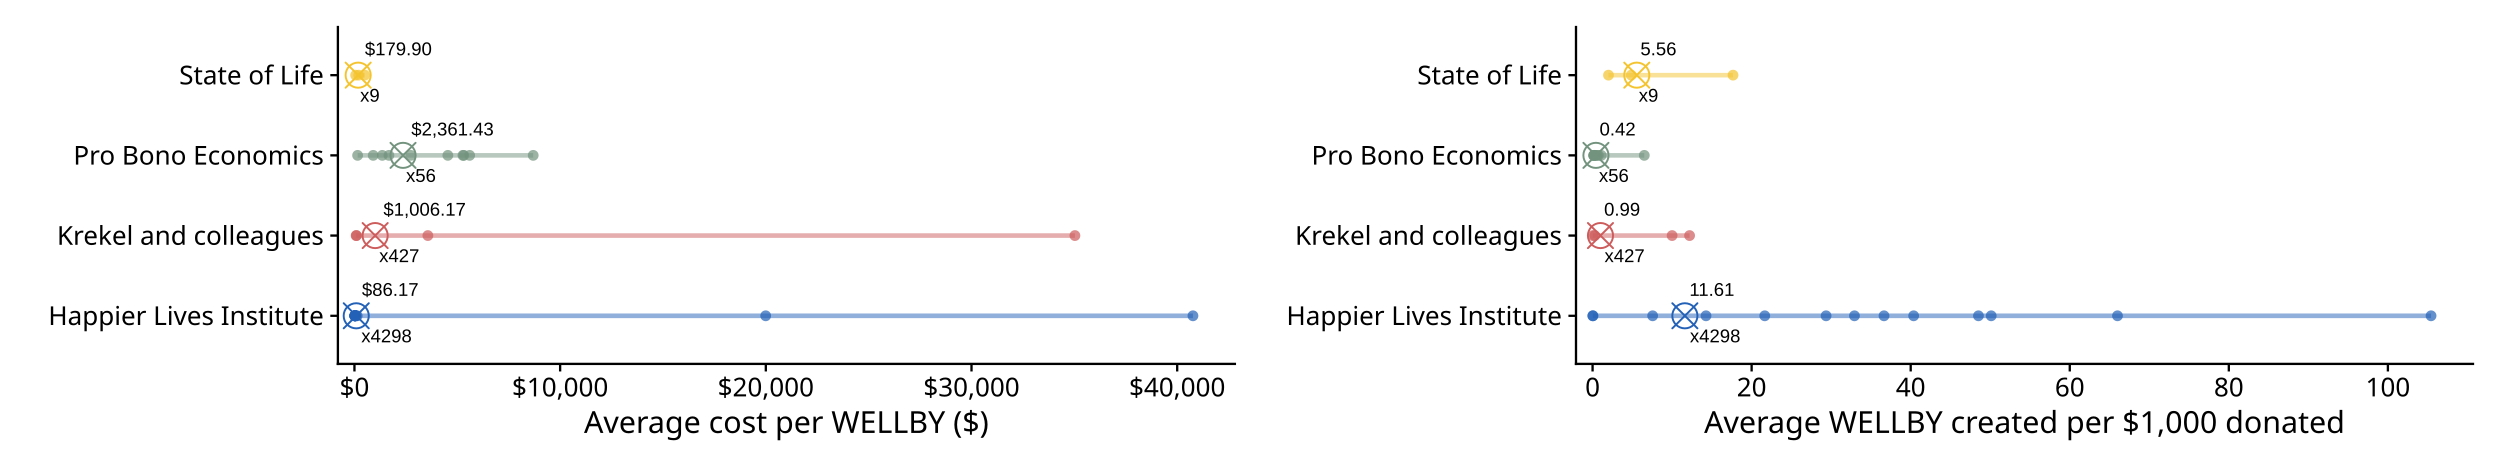
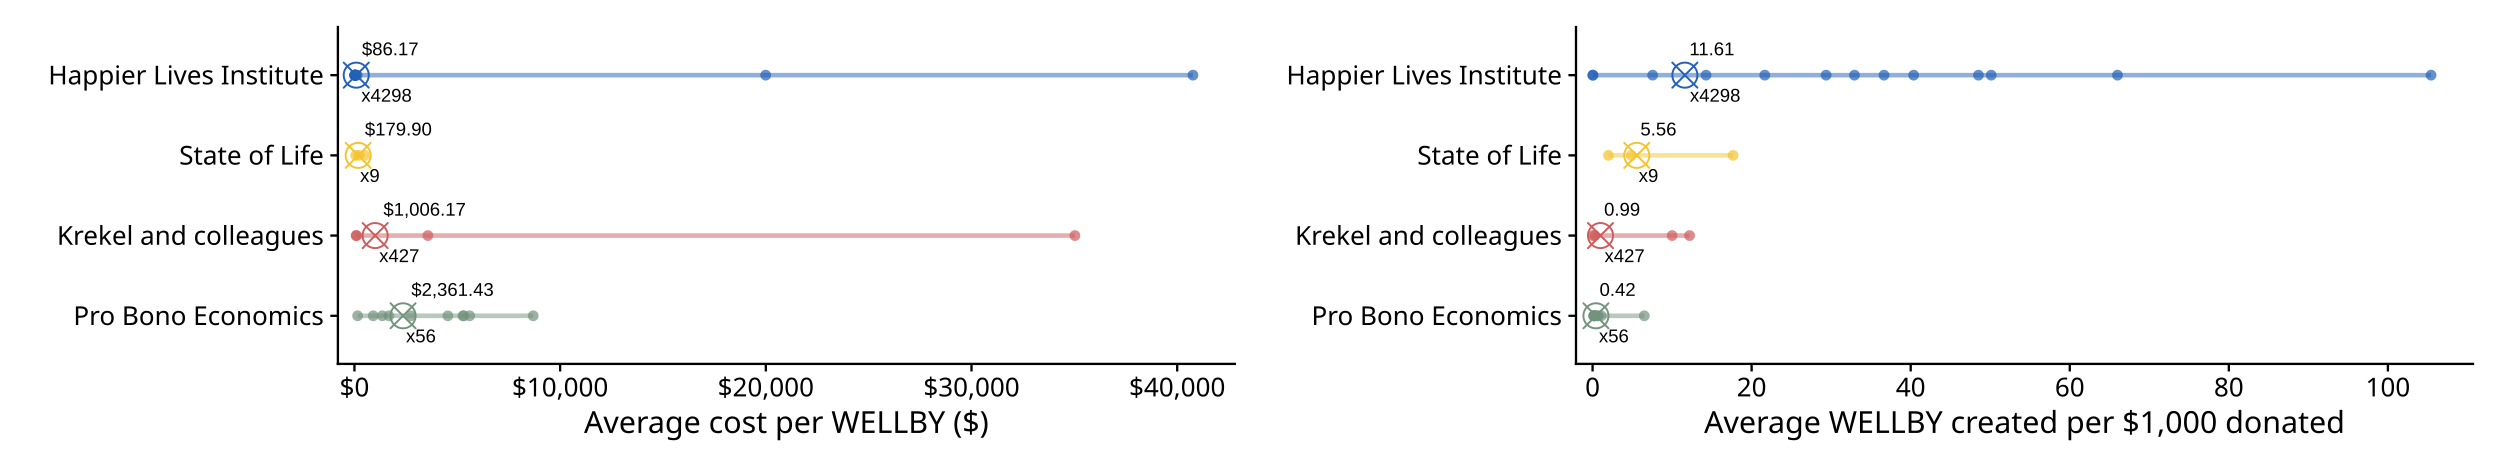
<svg xmlns="http://www.w3.org/2000/svg" role="img" aria-labelledby="evaluators_double-title" width="100%" viewBox="0 0 1152.00 216.00">
  <g class="svglite">
    <defs>
      <style type="text/css">
    .svglite line, .svglite polyline, .svglite polygon, .svglite path, .svglite rect, .svglite circle {
      fill: none;
      stroke: #000000;
      stroke-linecap: round;
      stroke-linejoin: round;
      stroke-miterlimit: 10.00;
    }
    .svglite text {
      white-space: pre;
    }
    .svglite g.glyphgroup path {
      fill: inherit;
      stroke: none;
    }
  </style>
    </defs>
    <rect width="100%" height="100%" style="stroke: none; fill: #FFFFFF;" />
    <defs>
      <clipPath id="cpMC4wMHwxMTUyLjAwfDAuMDB8MjE2LjAw">
        <rect x="0.00" y="0.00" width="1152.00" height="216.00" />
      </clipPath>
    </defs>
    <g clip-path="url(#cpMC4wMHwxMTUyLjAwfDAuMDB8MjE2LjAw)">
      <rect x="0.00" y="0.00" width="1152.00" height="216.00" style="stroke-width: 1.07; stroke: #FFFFFF; fill: #FFFFFF;" />
    </g>
    <defs>
      <clipPath id="cpMTU1LjcwfDExMzkuNTV8MTIuNDV8MTY3LjY5">
        <rect x="155.70" y="12.45" width="983.85" height="155.24" />
      </clipPath>
    </defs>
    <g clip-path="url(#cpMTU1LjcwfDExMzkuNTV8MTIuNDV8MTY3LjY5)">
</g>
    <g clip-path="url(#cpMC4wMHwxMTUyLjAwfDAuMDB8MjE2LjAw)">
</g>
    <defs>
      <clipPath id="cpNS40OHw1NzYuMDB8NS40OHwyMTAuNTI=">
        <rect x="5.48" y="5.48" width="570.52" height="205.04" />
      </clipPath>
    </defs>
    <g clip-path="url(#cpNS40OHw1NzYuMDB8NS40OHwyMTAuNTI=)">
      <rect x="5.48" y="5.48" width="570.52" height="205.04" style="stroke-width: 1.07; stroke: none; fill: #FFFFFF;" />
    </g>
    <g clip-path="url(#cpMC4wMHwxMTUyLjAwfDAuMDB8MjE2LjAw)">
</g>
    <defs>
      <clipPath id="cpNTc2LjAwfDExNDYuNTJ8NS40OHwyMTAuNTI=">
        <rect x="576.00" y="5.48" width="570.52" height="205.04" />
      </clipPath>
    </defs>
    <g clip-path="url(#cpNTc2LjAwfDExNDYuNTJ8NS40OHwyMTAuNTI=)">
      <rect x="576.00" y="5.48" width="570.52" height="205.04" style="stroke-width: 1.07; stroke: none; fill: #FFFFFF;" />
    </g>
    <g clip-path="url(#cpMC4wMHwxMTUyLjAwfDAuMDB8MjE2LjAw)">
</g>
    <defs>
      <clipPath id="cpMTU1LjcwfDU2OS4wM3wxMi40NXwxNjcuNjk=">
        <rect x="155.70" y="12.45" width="413.33" height="155.24" />
      </clipPath>
    </defs>
    <g clip-path="url(#cpMTU1LjcwfDU2OS4wM3wxMi40NXwxNjcuNjk=)">
      <rect x="155.70" y="12.45" width="413.33" height="155.24" style="stroke-width: 1.07; stroke: none; fill: #FFFFFF;" />
-       <circle cx="163.42" cy="145.52" r="2.49" style="stroke-width: 0.90; stroke: none; fill: #2361B7; fill-opacity: 0.70;" />
-       <circle cx="163.48" cy="145.52" r="2.49" style="stroke-width: 0.90; stroke: none; fill: #2361B7; fill-opacity: 0.70;" />
-       <circle cx="163.53" cy="145.52" r="2.49" style="stroke-width: 0.90; stroke: none; fill: #2361B7; fill-opacity: 0.70;" />
-       <circle cx="163.57" cy="145.52" r="2.49" style="stroke-width: 0.90; stroke: none; fill: #2361B7; fill-opacity: 0.70;" />
-       <circle cx="163.59" cy="145.52" r="2.49" style="stroke-width: 0.90; stroke: none; fill: #2361B7; fill-opacity: 0.70;" />
-       <circle cx="163.62" cy="145.52" r="2.49" style="stroke-width: 0.90; stroke: none; fill: #2361B7; fill-opacity: 0.70;" />
-       <circle cx="163.77" cy="145.52" r="2.49" style="stroke-width: 0.90; stroke: none; fill: #2361B7; fill-opacity: 0.70;" />
-       <circle cx="163.87" cy="34.63" r="2.49" style="stroke-width: 0.90; stroke: none; fill: #F4C430; fill-opacity: 0.70;" />
+       <circle cx="163.42" cy="34.63" r="2.49" style="stroke-width: 0.90; stroke: none; fill: #2361B7; fill-opacity: 0.70;" />
+       <circle cx="163.48" cy="34.63" r="2.49" style="stroke-width: 0.90; stroke: none; fill: #2361B7; fill-opacity: 0.70;" />
+       <circle cx="163.53" cy="34.63" r="2.49" style="stroke-width: 0.90; stroke: none; fill: #2361B7; fill-opacity: 0.70;" />
+       <circle cx="163.57" cy="34.63" r="2.49" style="stroke-width: 0.90; stroke: none; fill: #2361B7; fill-opacity: 0.70;" />
+       <circle cx="163.59" cy="34.63" r="2.49" style="stroke-width: 0.90; stroke: none; fill: #2361B7; fill-opacity: 0.70;" />
+       <circle cx="163.62" cy="34.63" r="2.49" style="stroke-width: 0.90; stroke: none; fill: #2361B7; fill-opacity: 0.70;" />
+       <circle cx="163.77" cy="34.63" r="2.49" style="stroke-width: 0.90; stroke: none; fill: #2361B7; fill-opacity: 0.70;" />
+       <circle cx="163.87" cy="71.59" r="2.49" style="stroke-width: 0.90; stroke: none; fill: #F4C430; fill-opacity: 0.70;" />
      <circle cx="164.11" cy="108.55" r="2.49" style="stroke-width: 0.90; stroke: none; fill: #CD5C5C; fill-opacity: 0.70;" />
      <circle cx="164.28" cy="108.55" r="2.49" style="stroke-width: 0.90; stroke: none; fill: #CD5C5C; fill-opacity: 0.70;" />
-       <circle cx="164.59" cy="145.52" r="2.49" style="stroke-width: 0.90; stroke: none; fill: #2361B7; fill-opacity: 0.70;" />
-       <circle cx="164.79" cy="71.59" r="2.49" style="stroke-width: 0.90; stroke: none; fill: #73937E; fill-opacity: 0.70;" />
-       <circle cx="165.28" cy="34.63" r="2.49" style="stroke-width: 0.90; stroke: none; fill: #F4C430; fill-opacity: 0.70;" />
-       <circle cx="168.07" cy="34.63" r="2.49" style="stroke-width: 0.90; stroke: none; fill: #F4C430; fill-opacity: 0.70;" />
-       <circle cx="171.97" cy="71.59" r="2.49" style="stroke-width: 0.90; stroke: none; fill: #73937E; fill-opacity: 0.70;" />
-       <circle cx="176.16" cy="71.59" r="2.49" style="stroke-width: 0.90; stroke: none; fill: #73937E; fill-opacity: 0.70;" />
-       <circle cx="179.21" cy="71.59" r="2.49" style="stroke-width: 0.90; stroke: none; fill: #73937E; fill-opacity: 0.70;" />
-       <circle cx="189.28" cy="71.59" r="2.49" style="stroke-width: 0.90; stroke: none; fill: #73937E; fill-opacity: 0.70;" />
+       <circle cx="164.59" cy="34.63" r="2.49" style="stroke-width: 0.90; stroke: none; fill: #2361B7; fill-opacity: 0.70;" />
+       <circle cx="164.79" cy="145.52" r="2.49" style="stroke-width: 0.90; stroke: none; fill: #73937E; fill-opacity: 0.70;" />
+       <circle cx="165.28" cy="71.59" r="2.49" style="stroke-width: 0.90; stroke: none; fill: #F4C430; fill-opacity: 0.70;" />
+       <circle cx="168.07" cy="71.59" r="2.49" style="stroke-width: 0.90; stroke: none; fill: #F4C430; fill-opacity: 0.70;" />
+       <circle cx="171.97" cy="145.52" r="2.49" style="stroke-width: 0.90; stroke: none; fill: #73937E; fill-opacity: 0.70;" />
+       <circle cx="176.16" cy="145.52" r="2.49" style="stroke-width: 0.90; stroke: none; fill: #73937E; fill-opacity: 0.70;" />
+       <circle cx="179.21" cy="145.52" r="2.49" style="stroke-width: 0.90; stroke: none; fill: #73937E; fill-opacity: 0.70;" />
+       <circle cx="189.28" cy="145.52" r="2.49" style="stroke-width: 0.90; stroke: none; fill: #73937E; fill-opacity: 0.70;" />
      <circle cx="197.16" cy="108.55" r="2.49" style="stroke-width: 0.90; stroke: none; fill: #CD5C5C; fill-opacity: 0.70;" />
-       <circle cx="206.37" cy="71.59" r="2.49" style="stroke-width: 0.90; stroke: none; fill: #73937E; fill-opacity: 0.70;" />
-       <circle cx="213.31" cy="71.59" r="2.49" style="stroke-width: 0.90; stroke: none; fill: #73937E; fill-opacity: 0.70;" />
-       <circle cx="213.73" cy="71.59" r="2.49" style="stroke-width: 0.90; stroke: none; fill: #73937E; fill-opacity: 0.70;" />
-       <circle cx="216.42" cy="71.59" r="2.49" style="stroke-width: 0.90; stroke: none; fill: #73937E; fill-opacity: 0.70;" />
-       <circle cx="245.70" cy="71.59" r="2.49" style="stroke-width: 0.90; stroke: none; fill: #73937E; fill-opacity: 0.70;" />
-       <circle cx="163.66" cy="145.52" r="2.49" style="stroke-width: 0.90; stroke: none; fill: #2361B7; fill-opacity: 0.70;" />
-       <circle cx="164.00" cy="145.52" r="2.49" style="stroke-width: 0.90; stroke: none; fill: #2361B7; fill-opacity: 0.70;" />
-       <circle cx="352.83" cy="145.52" r="2.49" style="stroke-width: 0.90; stroke: none; fill: #2361B7; fill-opacity: 0.70;" />
+       <circle cx="206.37" cy="145.52" r="2.49" style="stroke-width: 0.90; stroke: none; fill: #73937E; fill-opacity: 0.70;" />
+       <circle cx="213.31" cy="145.52" r="2.49" style="stroke-width: 0.90; stroke: none; fill: #73937E; fill-opacity: 0.70;" />
+       <circle cx="213.73" cy="145.52" r="2.49" style="stroke-width: 0.90; stroke: none; fill: #73937E; fill-opacity: 0.70;" />
+       <circle cx="216.42" cy="145.52" r="2.49" style="stroke-width: 0.90; stroke: none; fill: #73937E; fill-opacity: 0.70;" />
+       <circle cx="245.70" cy="145.52" r="2.49" style="stroke-width: 0.90; stroke: none; fill: #73937E; fill-opacity: 0.70;" />
+       <circle cx="163.66" cy="34.63" r="2.49" style="stroke-width: 0.90; stroke: none; fill: #2361B7; fill-opacity: 0.70;" />
+       <circle cx="164.00" cy="34.63" r="2.49" style="stroke-width: 0.90; stroke: none; fill: #2361B7; fill-opacity: 0.70;" />
+       <circle cx="352.83" cy="34.63" r="2.49" style="stroke-width: 0.90; stroke: none; fill: #2361B7; fill-opacity: 0.70;" />
      <circle cx="495.32" cy="108.55" r="2.49" style="stroke-width: 0.90; stroke: none; fill: #CD5C5C; fill-opacity: 0.70;" />
-       <circle cx="549.71" cy="145.52" r="2.49" style="stroke-width: 0.90; stroke: none; fill: #2361B7; fill-opacity: 0.70;" />
-       <circle cx="163.52" cy="145.52" r="2.49" style="stroke-width: 0.90; stroke: none; fill: #2361B7; fill-opacity: 0.70;" />
-       <line x1="163.42" y1="145.52" x2="549.71" y2="145.52" style="stroke-width: 2.13; stroke: #2361B7; stroke-opacity: 0.50; stroke-linecap: butt;" />
-       <line x1="163.87" y1="34.63" x2="168.07" y2="34.63" style="stroke-width: 2.13; stroke: #F4C430; stroke-opacity: 0.50; stroke-linecap: butt;" />
+       <circle cx="549.71" cy="34.63" r="2.49" style="stroke-width: 0.90; stroke: none; fill: #2361B7; fill-opacity: 0.70;" />
+       <circle cx="163.52" cy="34.63" r="2.49" style="stroke-width: 0.90; stroke: none; fill: #2361B7; fill-opacity: 0.70;" />
+       <line x1="163.42" y1="34.63" x2="549.71" y2="34.63" style="stroke-width: 2.13; stroke: #2361B7; stroke-opacity: 0.50; stroke-linecap: butt;" />
+       <line x1="163.87" y1="71.59" x2="168.07" y2="71.59" style="stroke-width: 2.13; stroke: #F4C430; stroke-opacity: 0.50; stroke-linecap: butt;" />
      <line x1="164.11" y1="108.55" x2="495.32" y2="108.55" style="stroke-width: 2.13; stroke: #CD5C5C; stroke-opacity: 0.50; stroke-linecap: butt;" />
-       <line x1="164.79" y1="71.59" x2="245.70" y2="71.59" style="stroke-width: 2.13; stroke: #73937E; stroke-opacity: 0.50; stroke-linecap: butt;" />
-       <circle cx="164.15" cy="145.52" r="5.79" style="stroke-width: 0.90; stroke: #2361B7;" />
-       <line x1="158.37" y1="151.30" x2="169.94" y2="139.73" style="stroke-width: 0.90; stroke: #2361B7;" />
-       <line x1="158.37" y1="139.73" x2="169.94" y2="151.30" style="stroke-width: 0.90; stroke: #2361B7;" />
-       <circle cx="165.04" cy="34.63" r="5.79" style="stroke-width: 0.90; stroke: #F4C430;" />
-       <line x1="159.25" y1="40.42" x2="170.83" y2="28.84" style="stroke-width: 0.90; stroke: #F4C430;" />
-       <line x1="159.25" y1="28.84" x2="170.83" y2="40.42" style="stroke-width: 0.90; stroke: #F4C430;" />
+       <line x1="164.79" y1="145.52" x2="245.70" y2="145.52" style="stroke-width: 2.13; stroke: #73937E; stroke-opacity: 0.50; stroke-linecap: butt;" />
+       <circle cx="164.15" cy="34.63" r="5.79" style="stroke-width: 0.90; stroke: #2361B7;" />
+       <line x1="158.37" y1="40.42" x2="169.94" y2="28.84" style="stroke-width: 0.90; stroke: #2361B7;" />
+       <line x1="158.37" y1="28.84" x2="169.94" y2="40.42" style="stroke-width: 0.90; stroke: #2361B7;" />
+       <circle cx="165.04" cy="71.59" r="5.79" style="stroke-width: 0.90; stroke: #F4C430;" />
+       <line x1="159.25" y1="77.38" x2="170.83" y2="65.81" style="stroke-width: 0.90; stroke: #F4C430;" />
+       <line x1="159.25" y1="65.81" x2="170.83" y2="77.38" style="stroke-width: 0.90; stroke: #F4C430;" />
      <circle cx="172.87" cy="108.55" r="5.79" style="stroke-width: 0.90; stroke: #CD5C5C;" />
      <line x1="167.09" y1="114.34" x2="178.66" y2="102.77" style="stroke-width: 0.90; stroke: #CD5C5C;" />
      <line x1="167.09" y1="102.77" x2="178.66" y2="114.34" style="stroke-width: 0.90; stroke: #CD5C5C;" />
-       <circle cx="185.72" cy="71.59" r="5.79" style="stroke-width: 0.90; stroke: #73937E;" />
-       <line x1="179.93" y1="77.38" x2="191.50" y2="65.81" style="stroke-width: 0.90; stroke: #73937E;" />
-       <line x1="179.93" y1="65.81" x2="191.50" y2="77.38" style="stroke-width: 0.90; stroke: #73937E;" />
-       <text x="166.76" y="136.35" style="font-size: 8.54px; font-family: &quot;Arial&quot;;" textLength="26.12px" lengthAdjust="spacingAndGlyphs">$86.17</text>
-       <text x="168.13" y="25.46" style="font-size: 8.54px; font-family: &quot;Arial&quot;;" textLength="30.88px" lengthAdjust="spacingAndGlyphs">$179.90</text>
+       <circle cx="185.72" cy="145.52" r="5.79" style="stroke-width: 0.90; stroke: #73937E;" />
+       <line x1="179.93" y1="151.30" x2="191.50" y2="139.73" style="stroke-width: 0.90; stroke: #73937E;" />
+       <line x1="179.93" y1="139.73" x2="191.50" y2="151.30" style="stroke-width: 0.90; stroke: #73937E;" />
+       <text x="166.76" y="25.46" style="font-size: 8.54px; font-family: &quot;Arial&quot;;" textLength="26.12px" lengthAdjust="spacingAndGlyphs">$86.17</text>
+       <text x="168.13" y="62.42" style="font-size: 8.54px; font-family: &quot;Arial&quot;;" textLength="30.88px" lengthAdjust="spacingAndGlyphs">$179.90</text>
      <text x="176.67" y="99.38" style="font-size: 8.54px; font-family: &quot;Arial&quot;;" textLength="38.00px" lengthAdjust="spacingAndGlyphs">$1,006.17</text>
-       <text x="189.52" y="62.42" style="font-size: 8.54px; font-family: &quot;Arial&quot;;" textLength="38.00px" lengthAdjust="spacingAndGlyphs">$2,361.43</text>
-       <text x="166.48" y="157.74" style="font-size: 8.54px; font-family: &quot;Arial&quot;;" textLength="23.27px" lengthAdjust="spacingAndGlyphs">x4298</text>
-       <text x="165.94" y="46.86" style="font-size: 8.54px; font-family: &quot;Arial&quot;;" textLength="9.02px" lengthAdjust="spacingAndGlyphs">x9</text>
+       <text x="189.52" y="136.35" style="font-size: 8.54px; font-family: &quot;Arial&quot;;" textLength="38.00px" lengthAdjust="spacingAndGlyphs">$2,361.43</text>
+       <text x="166.48" y="46.86" style="font-size: 8.54px; font-family: &quot;Arial&quot;;" textLength="23.27px" lengthAdjust="spacingAndGlyphs">x4298</text>
+       <text x="165.94" y="83.82" style="font-size: 8.54px; font-family: &quot;Arial&quot;;" textLength="9.02px" lengthAdjust="spacingAndGlyphs">x9</text>
      <text x="174.72" y="120.78" style="font-size: 8.54px; font-family: &quot;Arial&quot;;" textLength="18.52px" lengthAdjust="spacingAndGlyphs">x427</text>
-       <text x="187.09" y="83.82" style="font-size: 8.54px; font-family: &quot;Arial&quot;;" textLength="13.77px" lengthAdjust="spacingAndGlyphs">x56</text>
+       <text x="187.09" y="157.74" style="font-size: 8.54px; font-family: &quot;Arial&quot;;" textLength="13.77px" lengthAdjust="spacingAndGlyphs">x56</text>
    </g>
    <g clip-path="url(#cpMC4wMHwxMTUyLjAwfDAuMDB8MjE2LjAw)">
      <polyline points="155.70,167.69 155.70,12.45 " style="stroke-width: 1.07; stroke-linecap: square;" />
-       <text x="149.22" y="149.76" text-anchor="end" style="font-size: 12.00px; font-family: &quot;Avenir&quot;;" textLength="119.34px" lengthAdjust="spacingAndGlyphs">Happier Lives Institute</text>
+       <text x="149.22" y="149.76" text-anchor="end" style="font-size: 12.00px; font-family: &quot;Avenir&quot;;" textLength="110.67px" lengthAdjust="spacingAndGlyphs">Pro Bono Economics</text>
      <text x="149.22" y="112.80" text-anchor="end" style="font-size: 12.00px; font-family: &quot;Avenir&quot;;" textLength="117.58px" lengthAdjust="spacingAndGlyphs">Krekel and colleagues</text>
-       <text x="149.22" y="75.84" text-anchor="end" style="font-size: 12.00px; font-family: &quot;Avenir&quot;;" textLength="110.67px" lengthAdjust="spacingAndGlyphs">Pro Bono Economics</text>
-       <text x="149.22" y="38.88" text-anchor="end" style="font-size: 12.00px; font-family: &quot;Avenir&quot;;" textLength="63.98px" lengthAdjust="spacingAndGlyphs">State of Life</text>
+       <text x="149.22" y="75.84" text-anchor="end" style="font-size: 12.00px; font-family: &quot;Avenir&quot;;" textLength="63.98px" lengthAdjust="spacingAndGlyphs">State of Life</text>
+       <text x="149.22" y="38.88" text-anchor="end" style="font-size: 12.00px; font-family: &quot;Avenir&quot;;" textLength="119.34px" lengthAdjust="spacingAndGlyphs">Happier Lives Institute</text>
      <polyline points="152.21,145.52 155.70,145.52 " style="stroke-width: 1.07; stroke-linecap: butt;" />
      <polyline points="152.21,108.55 155.70,108.55 " style="stroke-width: 1.07; stroke-linecap: butt;" />
      <polyline points="152.21,71.59 155.70,71.59 " style="stroke-width: 1.07; stroke-linecap: butt;" />
      <polyline points="152.21,34.63 155.70,34.63 " style="stroke-width: 1.07; stroke-linecap: butt;" />
      <polyline points="155.70,167.69 569.03,167.69 " style="stroke-width: 1.07; stroke-linecap: square;" />
      <polyline points="163.33,171.18 163.33,167.69 " style="stroke-width: 1.07; stroke-linecap: butt;" />
      <polyline points="258.11,171.18 258.11,167.69 " style="stroke-width: 1.07; stroke-linecap: butt;" />
      <polyline points="352.89,171.18 352.89,167.69 " style="stroke-width: 1.07; stroke-linecap: butt;" />
      <polyline points="447.67,171.18 447.67,167.69 " style="stroke-width: 1.07; stroke-linecap: butt;" />
      <polyline points="542.45,171.18 542.45,167.69 " style="stroke-width: 1.07; stroke-linecap: butt;" />
      <text x="163.33" y="182.66" text-anchor="middle" style="font-size: 12.00px; font-family: &quot;Avenir&quot;;" textLength="13.34px" lengthAdjust="spacingAndGlyphs">$0</text>
      <text x="258.11" y="182.66" text-anchor="middle" style="font-size: 12.00px; font-family: &quot;Avenir&quot;;" textLength="43.38px" lengthAdjust="spacingAndGlyphs">$10,000</text>
      <text x="352.89" y="182.66" text-anchor="middle" style="font-size: 12.00px; font-family: &quot;Avenir&quot;;" textLength="43.38px" lengthAdjust="spacingAndGlyphs">$20,000</text>
      <text x="447.67" y="182.66" text-anchor="middle" style="font-size: 12.00px; font-family: &quot;Avenir&quot;;" textLength="43.38px" lengthAdjust="spacingAndGlyphs">$30,000</text>
      <text x="542.45" y="182.66" text-anchor="middle" style="font-size: 12.00px; font-family: &quot;Avenir&quot;;" textLength="43.38px" lengthAdjust="spacingAndGlyphs">$40,000</text>
      <text x="362.36" y="199.51" text-anchor="middle" style="font-size: 14.00px; font-family: &quot;Avenir&quot;;" textLength="181.73px" lengthAdjust="spacingAndGlyphs">Average cost per WELLBY ($)</text>
    </g>
    <defs>
      <clipPath id="cpNzI2LjIyfDExMzkuNTV8MTIuNDV8MTY3LjY5">
        <rect x="726.22" y="12.45" width="413.33" height="155.24" />
      </clipPath>
    </defs>
    <g clip-path="url(#cpNzI2LjIyfDExMzkuNTV8MTIuNDV8MTY3LjY5)">
      <rect x="726.22" y="12.45" width="413.33" height="155.24" style="stroke-width: 1.07; stroke: none; fill: #FFFFFF;" />
-       <circle cx="1120.23" cy="145.52" r="2.49" style="stroke-width: 0.90; stroke: none; fill: #2361B7; fill-opacity: 0.70;" />
-       <circle cx="975.74" cy="145.52" r="2.49" style="stroke-width: 0.90; stroke: none; fill: #2361B7; fill-opacity: 0.70;" />
-       <circle cx="911.67" cy="145.52" r="2.49" style="stroke-width: 0.90; stroke: none; fill: #2361B7; fill-opacity: 0.70;" />
-       <circle cx="881.81" cy="145.52" r="2.49" style="stroke-width: 0.90; stroke: none; fill: #2361B7; fill-opacity: 0.70;" />
-       <circle cx="868.15" cy="145.52" r="2.49" style="stroke-width: 0.90; stroke: none; fill: #2361B7; fill-opacity: 0.70;" />
-       <circle cx="854.53" cy="145.52" r="2.49" style="stroke-width: 0.90; stroke: none; fill: #2361B7; fill-opacity: 0.70;" />
-       <circle cx="813.20" cy="145.52" r="2.49" style="stroke-width: 0.90; stroke: none; fill: #2361B7; fill-opacity: 0.70;" />
-       <circle cx="798.58" cy="34.63" r="2.49" style="stroke-width: 0.90; stroke: none; fill: #F4C430; fill-opacity: 0.70;" />
+       <circle cx="1120.23" cy="34.63" r="2.49" style="stroke-width: 0.90; stroke: none; fill: #2361B7; fill-opacity: 0.70;" />
+       <circle cx="975.74" cy="34.63" r="2.49" style="stroke-width: 0.90; stroke: none; fill: #2361B7; fill-opacity: 0.70;" />
+       <circle cx="911.67" cy="34.63" r="2.49" style="stroke-width: 0.90; stroke: none; fill: #2361B7; fill-opacity: 0.70;" />
+       <circle cx="881.81" cy="34.63" r="2.49" style="stroke-width: 0.90; stroke: none; fill: #2361B7; fill-opacity: 0.70;" />
+       <circle cx="868.15" cy="34.63" r="2.49" style="stroke-width: 0.90; stroke: none; fill: #2361B7; fill-opacity: 0.70;" />
+       <circle cx="854.53" cy="34.63" r="2.49" style="stroke-width: 0.90; stroke: none; fill: #2361B7; fill-opacity: 0.70;" />
+       <circle cx="813.20" cy="34.63" r="2.49" style="stroke-width: 0.90; stroke: none; fill: #2361B7; fill-opacity: 0.70;" />
+       <circle cx="798.58" cy="71.59" r="2.49" style="stroke-width: 0.90; stroke: none; fill: #F4C430; fill-opacity: 0.70;" />
      <circle cx="778.56" cy="108.55" r="2.49" style="stroke-width: 0.90; stroke: none; fill: #CD5C5C; fill-opacity: 0.70;" />
      <circle cx="770.50" cy="108.55" r="2.49" style="stroke-width: 0.90; stroke: none; fill: #CD5C5C; fill-opacity: 0.70;" />
-       <circle cx="761.54" cy="145.52" r="2.49" style="stroke-width: 0.90; stroke: none; fill: #2361B7; fill-opacity: 0.70;" />
-       <circle cx="757.68" cy="71.59" r="2.49" style="stroke-width: 0.90; stroke: none; fill: #73937E; fill-opacity: 0.70;" />
-       <circle cx="751.67" cy="34.63" r="2.49" style="stroke-width: 0.90; stroke: none; fill: #F4C430; fill-opacity: 0.70;" />
-       <circle cx="741.19" cy="34.63" r="2.49" style="stroke-width: 0.90; stroke: none; fill: #F4C430; fill-opacity: 0.70;" />
-       <circle cx="737.88" cy="71.59" r="2.49" style="stroke-width: 0.90; stroke: none; fill: #73937E; fill-opacity: 0.70;" />
-       <circle cx="736.56" cy="71.59" r="2.49" style="stroke-width: 0.90; stroke: none; fill: #73937E; fill-opacity: 0.70;" />
-       <circle cx="736.04" cy="71.59" r="2.49" style="stroke-width: 0.90; stroke: none; fill: #73937E; fill-opacity: 0.70;" />
-       <circle cx="735.19" cy="71.59" r="2.49" style="stroke-width: 0.90; stroke: none; fill: #73937E; fill-opacity: 0.70;" />
+       <circle cx="761.54" cy="34.63" r="2.49" style="stroke-width: 0.90; stroke: none; fill: #2361B7; fill-opacity: 0.70;" />
+       <circle cx="757.68" cy="145.52" r="2.49" style="stroke-width: 0.90; stroke: none; fill: #73937E; fill-opacity: 0.70;" />
+       <circle cx="751.67" cy="71.59" r="2.49" style="stroke-width: 0.90; stroke: none; fill: #F4C430; fill-opacity: 0.70;" />
+       <circle cx="741.19" cy="71.59" r="2.49" style="stroke-width: 0.90; stroke: none; fill: #F4C430; fill-opacity: 0.70;" />
+       <circle cx="737.88" cy="145.52" r="2.49" style="stroke-width: 0.90; stroke: none; fill: #73937E; fill-opacity: 0.70;" />
+       <circle cx="736.56" cy="145.52" r="2.49" style="stroke-width: 0.90; stroke: none; fill: #73937E; fill-opacity: 0.70;" />
+       <circle cx="736.04" cy="145.52" r="2.49" style="stroke-width: 0.90; stroke: none; fill: #73937E; fill-opacity: 0.70;" />
+       <circle cx="735.19" cy="145.52" r="2.49" style="stroke-width: 0.90; stroke: none; fill: #73937E; fill-opacity: 0.70;" />
      <circle cx="734.88" cy="108.55" r="2.49" style="stroke-width: 0.90; stroke: none; fill: #CD5C5C; fill-opacity: 0.70;" />
-       <circle cx="734.66" cy="71.59" r="2.49" style="stroke-width: 0.90; stroke: none; fill: #73937E; fill-opacity: 0.70;" />
-       <circle cx="734.55" cy="71.59" r="2.49" style="stroke-width: 0.90; stroke: none; fill: #73937E; fill-opacity: 0.70;" />
-       <circle cx="734.54" cy="71.59" r="2.49" style="stroke-width: 0.90; stroke: none; fill: #73937E; fill-opacity: 0.70;" />
-       <circle cx="734.51" cy="71.59" r="2.49" style="stroke-width: 0.90; stroke: none; fill: #73937E; fill-opacity: 0.70;" />
-       <circle cx="734.28" cy="71.59" r="2.49" style="stroke-width: 0.90; stroke: none; fill: #73937E; fill-opacity: 0.70;" />
-       <circle cx="841.46" cy="145.52" r="2.49" style="stroke-width: 0.90; stroke: none; fill: #2361B7; fill-opacity: 0.70;" />
-       <circle cx="786.13" cy="145.52" r="2.49" style="stroke-width: 0.90; stroke: none; fill: #2361B7; fill-opacity: 0.70;" />
-       <circle cx="734.04" cy="145.52" r="2.49" style="stroke-width: 0.90; stroke: none; fill: #2361B7; fill-opacity: 0.70;" />
+       <circle cx="734.66" cy="145.52" r="2.49" style="stroke-width: 0.90; stroke: none; fill: #73937E; fill-opacity: 0.70;" />
+       <circle cx="734.55" cy="145.52" r="2.49" style="stroke-width: 0.90; stroke: none; fill: #73937E; fill-opacity: 0.70;" />
+       <circle cx="734.54" cy="145.52" r="2.49" style="stroke-width: 0.90; stroke: none; fill: #73937E; fill-opacity: 0.70;" />
+       <circle cx="734.51" cy="145.52" r="2.49" style="stroke-width: 0.90; stroke: none; fill: #73937E; fill-opacity: 0.70;" />
+       <circle cx="734.28" cy="145.52" r="2.49" style="stroke-width: 0.90; stroke: none; fill: #73937E; fill-opacity: 0.70;" />
+       <circle cx="841.46" cy="34.63" r="2.49" style="stroke-width: 0.90; stroke: none; fill: #2361B7; fill-opacity: 0.70;" />
+       <circle cx="786.13" cy="34.63" r="2.49" style="stroke-width: 0.90; stroke: none; fill: #2361B7; fill-opacity: 0.70;" />
+       <circle cx="734.04" cy="34.63" r="2.49" style="stroke-width: 0.90; stroke: none; fill: #2361B7; fill-opacity: 0.70;" />
      <circle cx="733.96" cy="108.55" r="2.49" style="stroke-width: 0.90; stroke: none; fill: #CD5C5C; fill-opacity: 0.70;" />
-       <circle cx="733.95" cy="145.52" r="2.49" style="stroke-width: 0.90; stroke: none; fill: #2361B7; fill-opacity: 0.70;" />
-       <circle cx="917.54" cy="145.52" r="2.49" style="stroke-width: 0.90; stroke: none; fill: #2361B7; fill-opacity: 0.70;" />
-       <line x1="733.95" y1="145.52" x2="1120.23" y2="145.52" style="stroke-width: 2.13; stroke: #2361B7; stroke-opacity: 0.50; stroke-linecap: butt;" />
-       <line x1="741.19" y1="34.63" x2="798.58" y2="34.63" style="stroke-width: 2.13; stroke: #F4C430; stroke-opacity: 0.50; stroke-linecap: butt;" />
+       <circle cx="733.95" cy="34.63" r="2.49" style="stroke-width: 0.90; stroke: none; fill: #2361B7; fill-opacity: 0.70;" />
+       <circle cx="917.54" cy="34.63" r="2.49" style="stroke-width: 0.90; stroke: none; fill: #2361B7; fill-opacity: 0.70;" />
+       <line x1="733.95" y1="34.63" x2="1120.23" y2="34.63" style="stroke-width: 2.13; stroke: #2361B7; stroke-opacity: 0.50; stroke-linecap: butt;" />
+       <line x1="741.19" y1="71.59" x2="798.58" y2="71.59" style="stroke-width: 2.13; stroke: #F4C430; stroke-opacity: 0.50; stroke-linecap: butt;" />
      <line x1="733.96" y1="108.55" x2="778.56" y2="108.55" style="stroke-width: 2.13; stroke: #CD5C5C; stroke-opacity: 0.50; stroke-linecap: butt;" />
-       <line x1="734.28" y1="71.59" x2="757.68" y2="71.59" style="stroke-width: 2.13; stroke: #73937E; stroke-opacity: 0.50; stroke-linecap: butt;" />
-       <circle cx="776.39" cy="145.52" r="5.79" style="stroke-width: 0.90; stroke: #2361B7;" />
-       <line x1="770.60" y1="151.30" x2="782.17" y2="139.73" style="stroke-width: 0.90; stroke: #2361B7;" />
-       <line x1="770.60" y1="139.73" x2="782.17" y2="151.30" style="stroke-width: 0.90; stroke: #2361B7;" />
-       <circle cx="754.23" cy="34.63" r="5.79" style="stroke-width: 0.90; stroke: #F4C430;" />
-       <line x1="748.44" y1="40.42" x2="760.01" y2="28.84" style="stroke-width: 0.90; stroke: #F4C430;" />
-       <line x1="748.44" y1="28.84" x2="760.01" y2="40.42" style="stroke-width: 0.90; stroke: #F4C430;" />
+       <line x1="734.28" y1="145.52" x2="757.68" y2="145.52" style="stroke-width: 2.13; stroke: #73937E; stroke-opacity: 0.50; stroke-linecap: butt;" />
+       <circle cx="776.39" cy="34.63" r="5.79" style="stroke-width: 0.90; stroke: #2361B7;" />
+       <line x1="770.60" y1="40.42" x2="782.17" y2="28.84" style="stroke-width: 0.90; stroke: #2361B7;" />
+       <line x1="770.60" y1="28.84" x2="782.17" y2="40.42" style="stroke-width: 0.90; stroke: #2361B7;" />
+       <circle cx="754.23" cy="71.59" r="5.79" style="stroke-width: 0.90; stroke: #F4C430;" />
+       <line x1="748.44" y1="77.38" x2="760.01" y2="65.81" style="stroke-width: 0.90; stroke: #F4C430;" />
+       <line x1="748.44" y1="65.81" x2="760.01" y2="77.38" style="stroke-width: 0.90; stroke: #F4C430;" />
      <circle cx="737.50" cy="108.55" r="5.79" style="stroke-width: 0.90; stroke: #CD5C5C;" />
      <line x1="731.71" y1="114.34" x2="743.28" y2="102.77" style="stroke-width: 0.90; stroke: #CD5C5C;" />
      <line x1="731.71" y1="102.77" x2="743.28" y2="114.34" style="stroke-width: 0.90; stroke: #CD5C5C;" />
-       <circle cx="735.41" cy="71.59" r="5.79" style="stroke-width: 0.90; stroke: #73937E;" />
-       <line x1="729.62" y1="77.38" x2="741.19" y2="65.81" style="stroke-width: 0.90; stroke: #73937E;" />
-       <line x1="729.62" y1="65.81" x2="741.19" y2="77.38" style="stroke-width: 0.90; stroke: #73937E;" />
-       <text x="778.46" y="136.35" style="font-size: 8.54px; font-family: &quot;Arial&quot;;" textLength="20.73px" lengthAdjust="spacingAndGlyphs">11.61</text>
-       <text x="755.89" y="25.46" style="font-size: 8.54px; font-family: &quot;Arial&quot;;" textLength="16.62px" lengthAdjust="spacingAndGlyphs">5.56</text>
+       <circle cx="735.41" cy="145.52" r="5.79" style="stroke-width: 0.90; stroke: #73937E;" />
+       <line x1="729.62" y1="151.30" x2="741.19" y2="139.73" style="stroke-width: 0.90; stroke: #73937E;" />
+       <line x1="729.62" y1="139.73" x2="741.19" y2="151.30" style="stroke-width: 0.90; stroke: #73937E;" />
+       <text x="778.46" y="25.46" style="font-size: 8.54px; font-family: &quot;Arial&quot;;" textLength="20.73px" lengthAdjust="spacingAndGlyphs">11.61</text>
+       <text x="755.89" y="62.42" style="font-size: 8.54px; font-family: &quot;Arial&quot;;" textLength="16.62px" lengthAdjust="spacingAndGlyphs">5.56</text>
      <text x="739.16" y="99.38" style="font-size: 8.54px; font-family: &quot;Arial&quot;;" textLength="16.62px" lengthAdjust="spacingAndGlyphs">0.99</text>
-       <text x="737.07" y="62.42" style="font-size: 8.54px; font-family: &quot;Arial&quot;;" textLength="16.62px" lengthAdjust="spacingAndGlyphs">0.42</text>
-       <text x="778.71" y="157.74" style="font-size: 8.54px; font-family: &quot;Arial&quot;;" textLength="23.27px" lengthAdjust="spacingAndGlyphs">x4298</text>
-       <text x="755.13" y="46.86" style="font-size: 8.54px; font-family: &quot;Arial&quot;;" textLength="9.02px" lengthAdjust="spacingAndGlyphs">x9</text>
+       <text x="737.07" y="136.35" style="font-size: 8.54px; font-family: &quot;Arial&quot;;" textLength="16.62px" lengthAdjust="spacingAndGlyphs">0.42</text>
+       <text x="778.71" y="46.86" style="font-size: 8.54px; font-family: &quot;Arial&quot;;" textLength="23.27px" lengthAdjust="spacingAndGlyphs">x4298</text>
+       <text x="755.13" y="83.82" style="font-size: 8.54px; font-family: &quot;Arial&quot;;" textLength="9.02px" lengthAdjust="spacingAndGlyphs">x9</text>
      <text x="739.35" y="120.78" style="font-size: 8.54px; font-family: &quot;Arial&quot;;" textLength="18.52px" lengthAdjust="spacingAndGlyphs">x427</text>
-       <text x="736.78" y="83.82" style="font-size: 8.54px; font-family: &quot;Arial&quot;;" textLength="13.77px" lengthAdjust="spacingAndGlyphs">x56</text>
+       <text x="736.78" y="157.74" style="font-size: 8.54px; font-family: &quot;Arial&quot;;" textLength="13.77px" lengthAdjust="spacingAndGlyphs">x56</text>
    </g>
    <g clip-path="url(#cpMC4wMHwxMTUyLjAwfDAuMDB8MjE2LjAw)">
      <polyline points="726.22,167.69 726.22,12.45 " style="stroke-width: 1.07; stroke-linecap: square;" />
-       <text x="719.74" y="149.76" text-anchor="end" style="font-size: 12.00px; font-family: &quot;Avenir&quot;;" textLength="119.34px" lengthAdjust="spacingAndGlyphs">Happier Lives Institute</text>
+       <text x="719.74" y="149.76" text-anchor="end" style="font-size: 12.00px; font-family: &quot;Avenir&quot;;" textLength="110.67px" lengthAdjust="spacingAndGlyphs">Pro Bono Economics</text>
      <text x="719.74" y="112.80" text-anchor="end" style="font-size: 12.00px; font-family: &quot;Avenir&quot;;" textLength="117.58px" lengthAdjust="spacingAndGlyphs">Krekel and colleagues</text>
-       <text x="719.74" y="75.84" text-anchor="end" style="font-size: 12.00px; font-family: &quot;Avenir&quot;;" textLength="110.67px" lengthAdjust="spacingAndGlyphs">Pro Bono Economics</text>
-       <text x="719.74" y="38.88" text-anchor="end" style="font-size: 12.00px; font-family: &quot;Avenir&quot;;" textLength="63.98px" lengthAdjust="spacingAndGlyphs">State of Life</text>
+       <text x="719.74" y="75.84" text-anchor="end" style="font-size: 12.00px; font-family: &quot;Avenir&quot;;" textLength="63.98px" lengthAdjust="spacingAndGlyphs">State of Life</text>
+       <text x="719.74" y="38.88" text-anchor="end" style="font-size: 12.00px; font-family: &quot;Avenir&quot;;" textLength="119.34px" lengthAdjust="spacingAndGlyphs">Happier Lives Institute</text>
      <polyline points="722.73,145.52 726.22,145.52 " style="stroke-width: 1.07; stroke-linecap: butt;" />
      <polyline points="722.73,108.55 726.22,108.55 " style="stroke-width: 1.07; stroke-linecap: butt;" />
      <polyline points="722.73,71.59 726.22,71.59 " style="stroke-width: 1.07; stroke-linecap: butt;" />
      <polyline points="722.73,34.63 726.22,34.63 " style="stroke-width: 1.07; stroke-linecap: butt;" />
      <polyline points="726.22,167.69 1139.55,167.69 " style="stroke-width: 1.07; stroke-linecap: square;" />
      <polyline points="733.86,171.18 733.86,167.69 " style="stroke-width: 1.07; stroke-linecap: butt;" />
      <polyline points="807.15,171.18 807.15,167.69 " style="stroke-width: 1.07; stroke-linecap: butt;" />
      <polyline points="880.45,171.18 880.45,167.69 " style="stroke-width: 1.07; stroke-linecap: butt;" />
      <polyline points="953.75,171.18 953.75,167.69 " style="stroke-width: 1.07; stroke-linecap: butt;" />
      <polyline points="1027.04,171.18 1027.04,167.69 " style="stroke-width: 1.07; stroke-linecap: butt;" />
      <polyline points="1100.34,171.18 1100.34,167.69 " style="stroke-width: 1.07; stroke-linecap: butt;" />
      <text x="733.86" y="182.66" text-anchor="middle" style="font-size: 12.00px; font-family: &quot;Avenir&quot;;" textLength="6.67px" lengthAdjust="spacingAndGlyphs">0</text>
      <text x="807.15" y="182.66" text-anchor="middle" style="font-size: 12.00px; font-family: &quot;Avenir&quot;;" textLength="13.34px" lengthAdjust="spacingAndGlyphs">20</text>
      <text x="880.45" y="182.66" text-anchor="middle" style="font-size: 12.00px; font-family: &quot;Avenir&quot;;" textLength="13.34px" lengthAdjust="spacingAndGlyphs">40</text>
      <text x="953.75" y="182.66" text-anchor="middle" style="font-size: 12.00px; font-family: &quot;Avenir&quot;;" textLength="13.34px" lengthAdjust="spacingAndGlyphs">60</text>
      <text x="1027.04" y="182.66" text-anchor="middle" style="font-size: 12.00px; font-family: &quot;Avenir&quot;;" textLength="13.34px" lengthAdjust="spacingAndGlyphs">80</text>
      <text x="1100.34" y="182.66" text-anchor="middle" style="font-size: 12.00px; font-family: &quot;Avenir&quot;;" textLength="20.02px" lengthAdjust="spacingAndGlyphs">100</text>
      <text x="932.88" y="199.51" text-anchor="middle" style="font-size: 14.00px; font-family: &quot;Avenir&quot;;" textLength="287.72px" lengthAdjust="spacingAndGlyphs">Average WELLBY created per $1,000 donated</text>
    </g>
  </g>
</svg>
